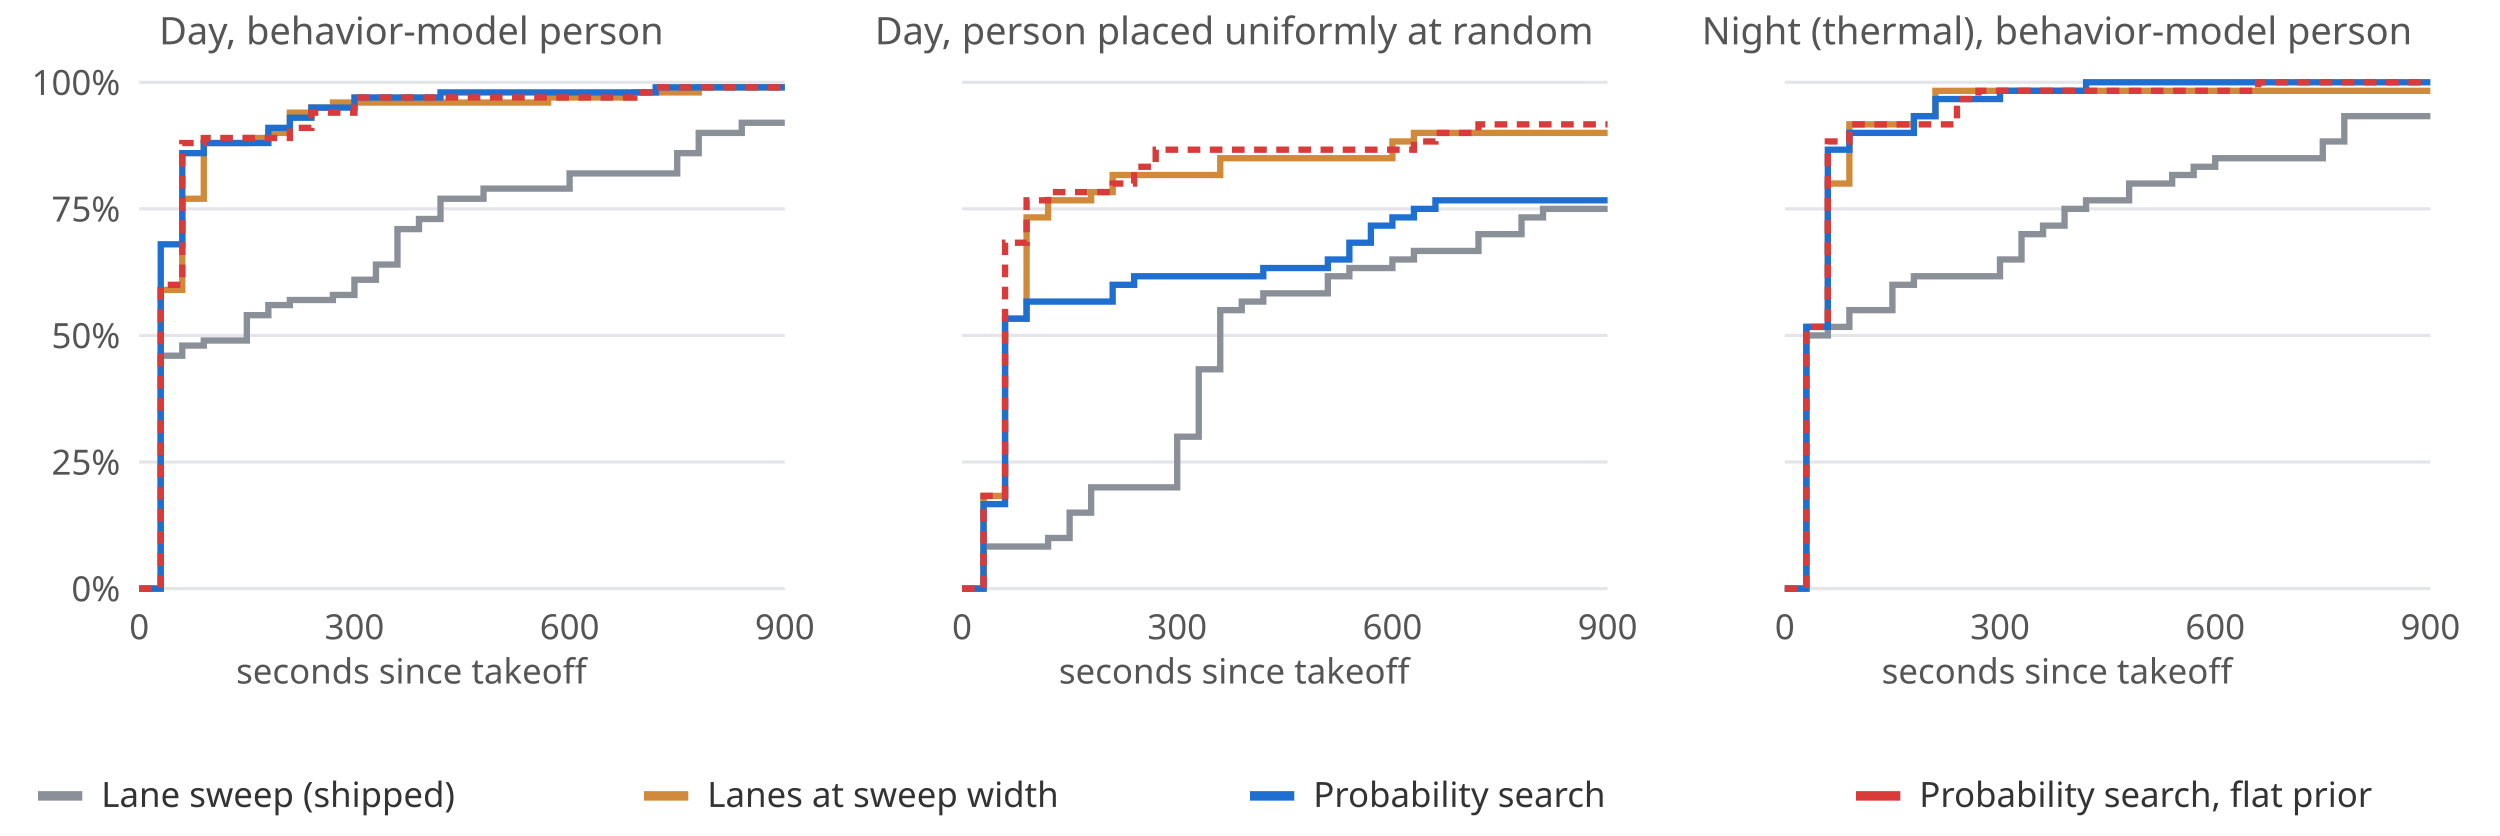
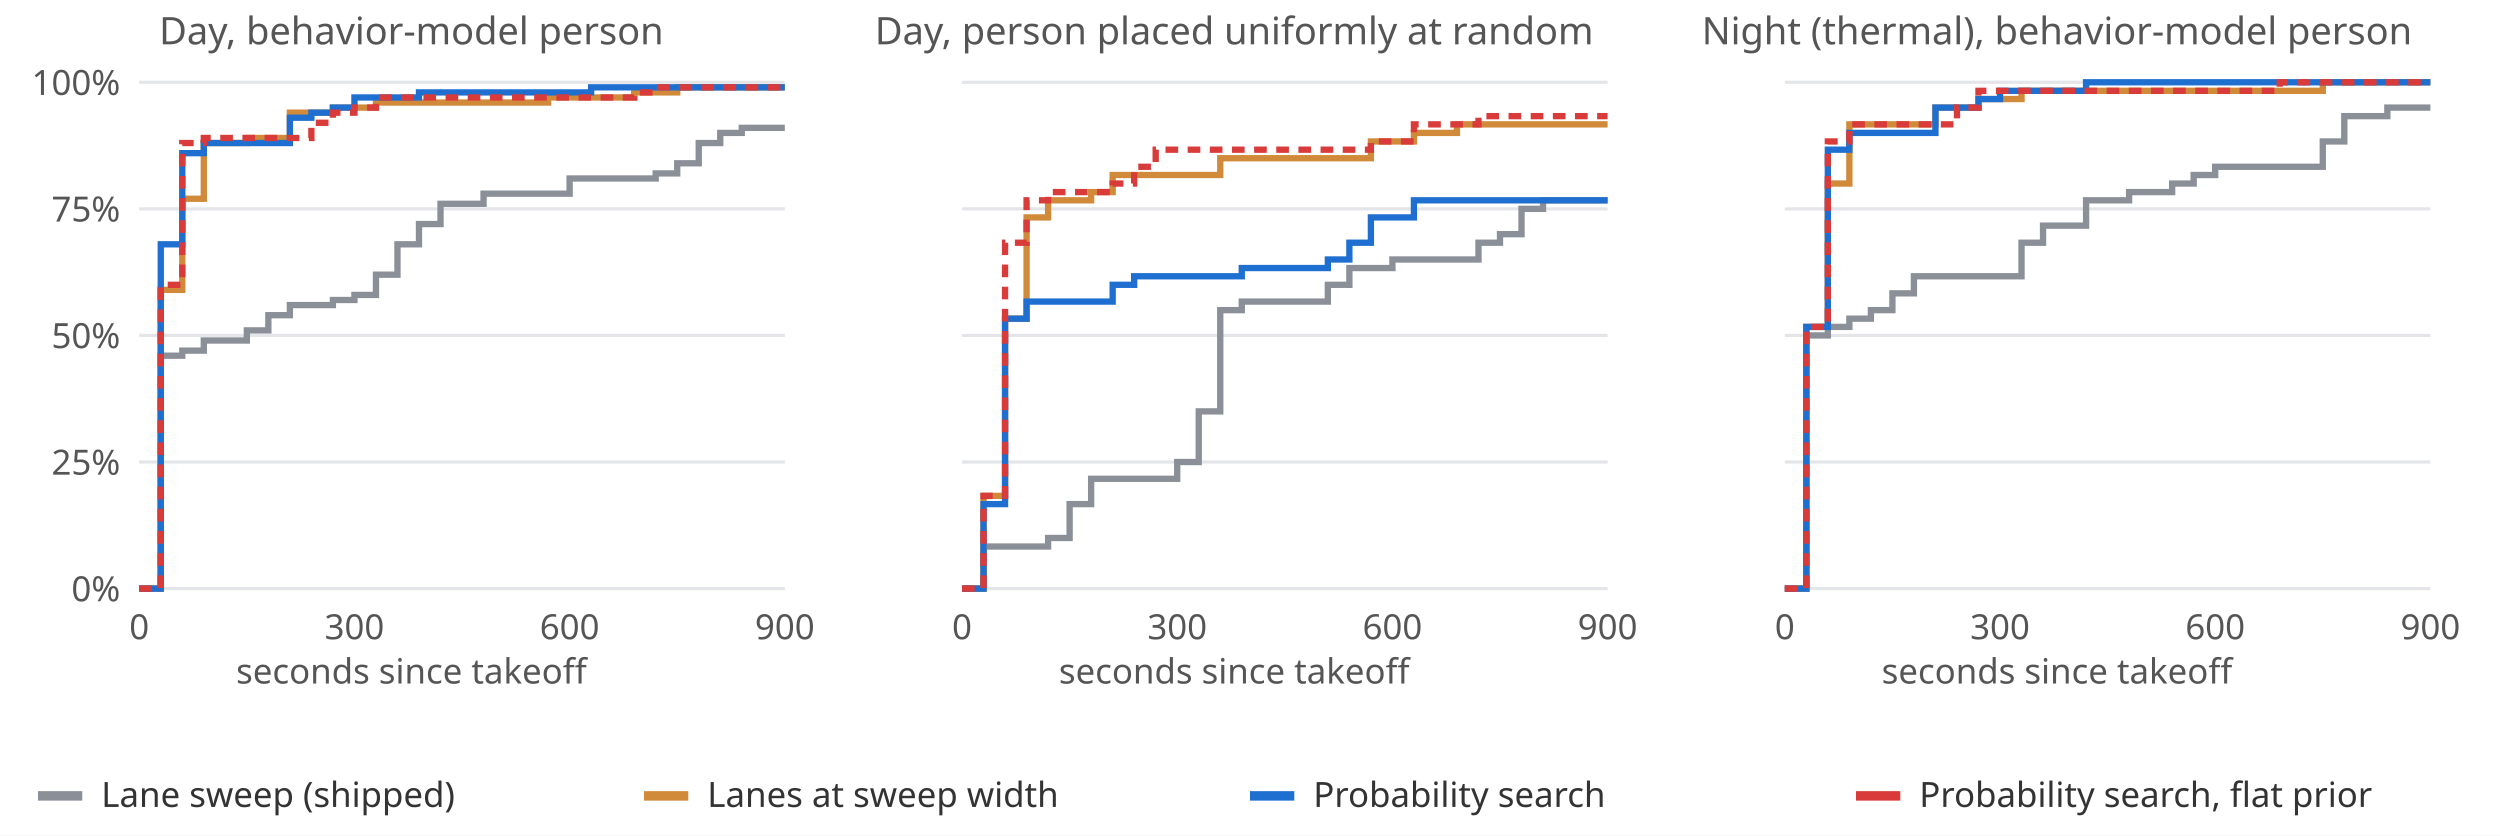
<svg xmlns="http://www.w3.org/2000/svg" viewBox="0 0 790 264" width="790" height="264">
  <rect width="790" height="264" fill="#fff" />
  <text x="130" y="14" font-size="12" text-anchor="middle" fill="#555" font-family="sans-serif">Day, behavior-model person</text>
  <line x1="44" x2="248" y1="186" y2="186" stroke="#e3e5e8" />
  <text x="38" y="190" font-size="11" text-anchor="end" fill="#555" font-family="sans-serif">0%</text>
  <line x1="44" x2="248" y1="146" y2="146" stroke="#e3e5e8" />
  <text x="38" y="150" font-size="11" text-anchor="end" fill="#555" font-family="sans-serif">25%</text>
  <line x1="44" x2="248" y1="106" y2="106" stroke="#e3e5e8" />
  <text x="38" y="110" font-size="11" text-anchor="end" fill="#555" font-family="sans-serif">50%</text>
  <line x1="44" x2="248" y1="66" y2="66" stroke="#e3e5e8" />
  <text x="38" y="70" font-size="11" text-anchor="end" fill="#555" font-family="sans-serif">75%</text>
  <line x1="44" x2="248" y1="26" y2="26" stroke="#e3e5e8" />
  <text x="38" y="30" font-size="11" text-anchor="end" fill="#555" font-family="sans-serif">100%</text>
  <text x="44" y="202" font-size="11" text-anchor="middle" fill="#555" font-family="sans-serif">0</text>
  <text x="112" y="202" font-size="11" text-anchor="middle" fill="#555" font-family="sans-serif">300</text>
  <text x="180" y="202" font-size="11" text-anchor="middle" fill="#555" font-family="sans-serif">600</text>
  <text x="248" y="202" font-size="11" text-anchor="middle" fill="#555" font-family="sans-serif">900</text>
  <text x="130" y="216" font-size="11" text-anchor="middle" fill="#555" font-family="sans-serif">seconds since takeoff</text>
-   <polyline fill="none" stroke="#8a8f98" stroke-width="2" points="44.0,186.0 50.8,186.0 50.8,112.4 57.6,112.4 57.6,109.2 64.4,109.2 64.4,107.6 71.2,107.6 71.2,107.6 78.0,107.6 78.0,99.6 84.8,99.6 84.8,96.4 91.6,96.4 91.6,94.8 98.4,94.8 98.4,94.8 105.2,94.8 105.2,93.2 112.0,93.2 112.0,88.4 118.8,88.4 118.8,83.6 125.6,83.6 125.6,72.4 132.4,72.4 132.4,69.2 139.2,69.2 139.2,62.8 146.0,62.8 146.0,62.8 152.8,62.8 152.8,59.6 159.6,59.6 159.6,59.6 166.4,59.6 166.4,59.6 173.2,59.6 173.2,59.6 180.0,59.6 180.0,54.8 186.8,54.8 186.8,54.8 193.6,54.8 193.6,54.8 200.4,54.8 200.4,54.8 207.2,54.8 207.2,54.8 214.0,54.8 214.0,48.4 220.8,48.4 220.8,42.0 227.6,42.0 227.6,42.0 234.4,42.0 234.4,38.8 241.2,38.8 241.2,38.8 248.0,38.8 248.0,38.8" />
-   <polyline fill="none" stroke="#d08a3a" stroke-width="2" points="44.0,186.0 50.8,186.0 50.8,91.6 57.6,91.6 57.6,62.8 64.4,62.8 64.4,45.2 71.2,45.2 71.2,45.2 78.0,45.2 78.0,43.6 84.8,43.6 84.8,42.0 91.6,42.0 91.6,35.6 98.4,35.6 98.4,34.0 105.2,34.0 105.2,32.4 112.0,32.4 112.0,32.4 118.8,32.4 118.8,32.4 125.6,32.4 125.6,32.4 132.4,32.4 132.4,32.4 139.2,32.4 139.2,32.4 146.0,32.4 146.0,32.4 152.8,32.4 152.8,32.4 159.6,32.4 159.6,32.4 166.4,32.4 166.4,32.4 173.2,32.4 173.2,30.8 180.0,30.8 180.0,30.8 186.8,30.8 186.8,30.8 193.6,30.8 193.6,30.8 200.4,30.8 200.4,29.2 207.2,29.2 207.2,29.2 214.0,29.2 214.0,29.2 220.8,29.2 220.8,27.6 227.6,27.6 227.6,27.6 234.4,27.6 234.4,27.6 241.2,27.6 241.2,27.6 248.0,27.6 248.0,27.6" />
-   <polyline fill="none" stroke="#1f6fd1" stroke-width="2" points="44.0,186.0 50.8,186.0 50.8,77.2 57.6,77.2 57.6,48.4 64.4,48.4 64.4,45.2 71.2,45.2 71.2,45.2 78.0,45.2 78.0,45.2 84.8,45.2 84.8,40.4 91.6,40.4 91.6,37.2 98.4,37.2 98.4,34.0 105.2,34.0 105.2,34.0 112.0,34.0 112.0,30.8 118.8,30.8 118.8,30.8 125.6,30.8 125.6,30.8 132.4,30.8 132.4,30.8 139.2,30.8 139.2,29.2 146.0,29.2 146.0,29.2 152.8,29.2 152.8,29.2 159.6,29.2 159.6,29.2 166.4,29.2 166.4,29.2 173.2,29.2 173.2,29.2 180.0,29.2 180.0,29.2 186.8,29.2 186.8,29.2 193.6,29.2 193.6,29.2 200.4,29.2 200.4,29.2 207.2,29.2 207.2,27.6 214.0,27.6 214.0,27.6 220.8,27.6 220.8,27.6 227.6,27.6 227.6,27.6 234.4,27.6 234.4,27.6 241.2,27.6 241.2,27.6 248.0,27.6 248.0,27.6" />
-   <polyline fill="none" stroke="#d93a3a" stroke-width="2" stroke-dasharray="4 3" points="44.0,186.0 50.8,186.0 50.8,90.0 57.6,90.0 57.6,45.2 64.4,45.2 64.4,43.6 71.2,43.6 71.2,43.6 78.0,43.6 78.0,43.6 84.8,43.6 84.8,43.6 91.6,43.6 91.6,40.4 98.4,40.4 98.4,35.6 105.2,35.6 105.2,35.6 112.0,35.6 112.0,30.8 118.8,30.8 118.8,30.8 125.6,30.8 125.6,30.8 132.4,30.8 132.4,30.8 139.2,30.8 139.2,30.8 146.0,30.8 146.0,30.8 152.8,30.8 152.8,30.8 159.6,30.8 159.6,30.8 166.4,30.8 166.4,30.8 173.2,30.8 173.2,30.8 180.0,30.8 180.0,30.8 186.8,30.8 186.8,30.8 193.6,30.8 193.6,30.8 200.4,30.8 200.4,29.2 207.2,29.2 207.2,27.6 214.0,27.6 214.0,27.6 220.8,27.6 220.8,27.6 227.6,27.6 227.6,27.6 234.4,27.6 234.4,27.6 241.2,27.6 241.2,27.6 248.0,27.6 248.0,27.6" />
+   <polyline fill="none" stroke="#8a8f98" stroke-width="2" points="44.0,186.0 50.8,186.0 50.8,112.4 57.6,112.4 57.6,110.8 64.4,110.8 64.4,107.6 71.2,107.6 71.2,107.6 78.0,107.6 78.0,104.4 84.8,104.4 84.8,99.6 91.6,99.6 91.6,96.4 98.4,96.4 98.4,96.4 105.2,96.4 105.2,94.8 112.0,94.8 112.0,93.2 118.8,93.2 118.8,86.8 125.6,86.8 125.6,77.2 132.4,77.2 132.4,70.8 139.2,70.8 139.2,64.4 146.0,64.4 146.0,64.4 152.8,64.4 152.8,61.2 159.6,61.2 159.6,61.2 166.4,61.2 166.4,61.2 173.2,61.2 173.2,61.2 180.0,61.2 180.0,56.4 186.8,56.4 186.8,56.4 193.6,56.4 193.6,56.4 200.4,56.4 200.4,56.4 207.2,56.4 207.2,54.8 214.0,54.8 214.0,51.6 220.8,51.6 220.8,45.2 227.6,45.2 227.6,42.0 234.4,42.0 234.4,40.4 241.2,40.4 241.2,40.4 248.0,40.4 248.0,40.4" />
+   <polyline fill="none" stroke="#d08a3a" stroke-width="2" points="44.0,186.0 50.8,186.0 50.8,91.6 57.6,91.6 57.6,62.8 64.4,62.8 64.4,45.2 71.2,45.2 71.2,45.2 78.0,45.2 78.0,43.6 84.8,43.6 84.8,43.6 91.6,43.6 91.6,35.6 98.4,35.6 98.4,35.6 105.2,35.6 105.2,34.0 112.0,34.0 112.0,34.0 118.8,34.0 118.8,32.4 125.6,32.4 125.6,32.4 132.4,32.4 132.4,32.4 139.2,32.4 139.2,32.4 146.0,32.4 146.0,32.4 152.8,32.4 152.8,32.4 159.6,32.4 159.6,32.4 166.4,32.4 166.4,32.4 173.2,32.4 173.2,30.8 180.0,30.8 180.0,30.8 186.8,30.8 186.8,30.8 193.6,30.8 193.6,30.8 200.4,30.8 200.4,29.2 207.2,29.2 207.2,29.2 214.0,29.2 214.0,27.6 220.8,27.6 220.8,27.6 227.6,27.6 227.6,27.6 234.4,27.6 234.4,27.6 241.2,27.6 241.2,27.6 248.0,27.6 248.0,27.6" />
+   <polyline fill="none" stroke="#1f6fd1" stroke-width="2" points="44.0,186.0 50.8,186.0 50.8,77.2 57.6,77.2 57.6,48.4 64.4,48.4 64.4,45.2 71.2,45.2 71.2,45.2 78.0,45.2 78.0,45.2 84.8,45.2 84.8,45.2 91.6,45.2 91.6,37.2 98.4,37.2 98.4,35.6 105.2,35.6 105.2,34.0 112.0,34.0 112.0,30.8 118.8,30.8 118.8,30.8 125.6,30.8 125.6,30.8 132.4,30.8 132.4,29.2 139.2,29.2 139.2,29.2 146.0,29.2 146.0,29.2 152.8,29.2 152.8,29.2 159.6,29.2 159.6,29.2 166.4,29.2 166.4,29.2 173.2,29.2 173.2,29.2 180.0,29.2 180.0,29.2 186.8,29.2 186.8,27.6 193.6,27.6 193.6,27.6 200.4,27.6 200.4,27.6 207.2,27.6 207.2,27.6 214.0,27.6 214.0,27.6 220.8,27.6 220.8,27.6 227.6,27.6 227.6,27.6 234.4,27.6 234.4,27.6 241.2,27.6 241.2,27.6 248.0,27.6 248.0,27.6" />
+   <polyline fill="none" stroke="#d93a3a" stroke-width="2" stroke-dasharray="4 3" points="44.0,186.0 50.8,186.0 50.8,90.0 57.6,90.0 57.6,45.2 64.4,45.2 64.4,43.6 71.2,43.6 71.2,43.6 78.0,43.6 78.0,43.6 84.8,43.6 84.8,43.6 91.6,43.6 91.6,43.6 98.4,43.6 98.4,38.8 105.2,38.8 105.2,35.6 112.0,35.6 112.0,34.0 118.8,34.0 118.8,30.8 125.6,30.8 125.6,30.8 132.4,30.8 132.4,30.8 139.2,30.8 139.2,30.8 146.0,30.8 146.0,30.8 152.8,30.8 152.8,30.8 159.6,30.8 159.6,30.8 166.4,30.8 166.4,30.8 173.2,30.8 173.2,30.8 180.0,30.8 180.0,30.8 186.8,30.8 186.8,30.8 193.6,30.8 193.6,30.8 200.4,30.8 200.4,29.2 207.2,29.2 207.2,27.6 214.0,27.6 214.0,27.6 220.8,27.6 220.8,27.6 227.6,27.6 227.6,27.6 234.4,27.6 234.4,27.6 241.2,27.6 241.2,27.6 248.0,27.6 248.0,27.6" />
  <text x="390" y="14" font-size="12" text-anchor="middle" fill="#555" font-family="sans-serif">Day, person placed uniformly at random</text>
  <line x1="304" x2="508" y1="186" y2="186" stroke="#e3e5e8" />
  <line x1="304" x2="508" y1="146" y2="146" stroke="#e3e5e8" />
  <line x1="304" x2="508" y1="106" y2="106" stroke="#e3e5e8" />
  <line x1="304" x2="508" y1="66" y2="66" stroke="#e3e5e8" />
  <line x1="304" x2="508" y1="26" y2="26" stroke="#e3e5e8" />
  <text x="304" y="202" font-size="11" text-anchor="middle" fill="#555" font-family="sans-serif">0</text>
  <text x="372" y="202" font-size="11" text-anchor="middle" fill="#555" font-family="sans-serif">300</text>
  <text x="440" y="202" font-size="11" text-anchor="middle" fill="#555" font-family="sans-serif">600</text>
  <text x="508" y="202" font-size="11" text-anchor="middle" fill="#555" font-family="sans-serif">900</text>
  <text x="390" y="216" font-size="11" text-anchor="middle" fill="#555" font-family="sans-serif">seconds since takeoff</text>
-   <polyline fill="none" stroke="#8a8f98" stroke-width="2" points="304.0,186.0 310.8,186.0 310.8,172.7 317.6,172.7 317.6,172.7 324.4,172.7 324.4,172.7 331.2,172.7 331.2,170.0 338.0,170.0 338.0,162.0 344.8,162.0 344.8,154.0 351.6,154.0 351.6,154.0 358.4,154.0 358.4,154.0 365.2,154.0 365.2,154.0 372.0,154.0 372.0,138.0 378.8,138.0 378.8,116.7 385.6,116.7 385.6,98.0 392.4,98.0 392.4,95.3 399.2,95.3 399.2,92.7 406.0,92.7 406.0,92.7 412.8,92.7 412.8,92.7 419.6,92.7 419.6,87.3 426.4,87.3 426.4,84.7 433.2,84.7 433.2,84.7 440.0,84.7 440.0,82.0 446.8,82.0 446.8,79.3 453.6,79.3 453.6,79.3 460.4,79.3 460.4,79.3 467.2,79.3 467.2,74.0 474.0,74.0 474.0,74.0 480.8,74.0 480.8,68.7 487.6,68.7 487.6,66.0 494.4,66.0 494.4,66.0 501.2,66.0 501.2,66.0 508.0,66.0 508.0,66.0" />
-   <polyline fill="none" stroke="#d08a3a" stroke-width="2" points="304.0,186.0 310.8,186.0 310.8,156.7 317.6,156.7 317.6,100.7 324.4,100.7 324.4,68.7 331.2,68.7 331.2,63.3 338.0,63.3 338.0,63.3 344.8,63.3 344.8,60.7 351.6,60.7 351.6,55.3 358.4,55.3 358.4,55.3 365.2,55.3 365.2,55.3 372.0,55.3 372.0,55.3 378.8,55.3 378.8,55.3 385.6,55.3 385.6,50.0 392.4,50.0 392.4,50.0 399.2,50.0 399.2,50.0 406.0,50.0 406.0,50.0 412.8,50.0 412.8,50.0 419.6,50.0 419.6,50.0 426.4,50.0 426.4,50.0 433.2,50.0 433.2,50.0 440.0,50.0 440.0,44.7 446.8,44.7 446.8,42.0 453.6,42.0 453.6,42.0 460.4,42.0 460.4,42.0 467.2,42.0 467.2,42.0 474.0,42.0 474.0,42.0 480.8,42.0 480.8,42.0 487.6,42.0 487.6,42.0 494.4,42.0 494.4,42.0 501.2,42.0 501.2,42.0 508.0,42.0 508.0,42.0" />
-   <polyline fill="none" stroke="#1f6fd1" stroke-width="2" points="304.0,186.0 310.8,186.0 310.8,159.3 317.6,159.3 317.6,100.7 324.4,100.7 324.4,95.3 331.2,95.3 331.2,95.3 338.0,95.3 338.0,95.3 344.8,95.3 344.8,95.3 351.6,95.3 351.6,90.0 358.4,90.0 358.4,87.3 365.2,87.3 365.2,87.3 372.0,87.3 372.0,87.3 378.8,87.3 378.8,87.3 385.6,87.3 385.6,87.3 392.4,87.3 392.4,87.3 399.2,87.3 399.2,84.7 406.0,84.7 406.0,84.7 412.8,84.7 412.8,84.7 419.6,84.7 419.6,82.0 426.4,82.0 426.4,76.7 433.2,76.7 433.2,71.3 440.0,71.3 440.0,68.7 446.8,68.7 446.8,66.0 453.6,66.0 453.6,63.3 460.4,63.3 460.4,63.3 467.2,63.3 467.2,63.3 474.0,63.3 474.0,63.3 480.8,63.3 480.8,63.3 487.6,63.3 487.6,63.3 494.4,63.3 494.4,63.3 501.2,63.3 501.2,63.3 508.0,63.3 508.0,63.3" />
-   <polyline fill="none" stroke="#d93a3a" stroke-width="2" stroke-dasharray="4 3" points="304.0,186.0 310.8,186.0 310.8,156.7 317.6,156.7 317.6,76.7 324.4,76.7 324.4,63.3 331.2,63.3 331.2,60.7 338.0,60.7 338.0,60.7 344.8,60.7 344.8,60.7 351.6,60.7 351.6,58.0 358.4,58.0 358.4,52.7 365.2,52.7 365.2,47.3 372.0,47.3 372.0,47.3 378.8,47.3 378.8,47.3 385.6,47.3 385.6,47.3 392.4,47.3 392.4,47.3 399.2,47.3 399.2,47.3 406.0,47.3 406.0,47.3 412.8,47.3 412.8,47.3 419.6,47.3 419.6,47.3 426.4,47.3 426.4,47.3 433.2,47.3 433.2,47.3 440.0,47.3 440.0,47.3 446.8,47.3 446.8,44.7 453.6,44.7 453.6,42.0 460.4,42.0 460.4,42.0 467.2,42.0 467.2,39.3 474.0,39.3 474.0,39.3 480.8,39.3 480.8,39.3 487.6,39.3 487.6,39.3 494.4,39.3 494.4,39.3 501.2,39.3 501.2,39.3 508.0,39.3 508.0,39.3" />
+   <polyline fill="none" stroke="#8a8f98" stroke-width="2" points="304.0,186.0 310.8,186.0 310.8,172.7 317.6,172.7 317.6,172.7 324.4,172.7 324.4,172.7 331.2,172.7 331.2,170.0 338.0,170.0 338.0,159.3 344.8,159.3 344.8,151.3 351.6,151.3 351.6,151.3 358.4,151.3 358.4,151.3 365.2,151.3 365.2,151.3 372.0,151.3 372.0,146.0 378.8,146.0 378.8,130.0 385.6,130.0 385.6,98.0 392.4,98.0 392.4,95.3 399.2,95.3 399.2,95.3 406.0,95.3 406.0,95.3 412.8,95.3 412.8,95.3 419.6,95.3 419.6,90.0 426.4,90.0 426.4,84.7 433.2,84.7 433.2,84.7 440.0,84.7 440.0,82.0 446.8,82.0 446.8,82.0 453.6,82.0 453.6,82.0 460.4,82.0 460.4,82.0 467.2,82.0 467.2,76.7 474.0,76.7 474.0,74.0 480.8,74.0 480.8,66.0 487.6,66.0 487.6,63.3 494.4,63.3 494.4,63.3 501.2,63.3 501.2,63.3 508.0,63.3 508.0,63.3" />
+   <polyline fill="none" stroke="#d08a3a" stroke-width="2" points="304.0,186.0 310.8,186.0 310.8,156.7 317.6,156.7 317.6,100.7 324.4,100.7 324.4,68.7 331.2,68.7 331.2,63.3 338.0,63.3 338.0,63.3 344.8,63.3 344.8,60.7 351.6,60.7 351.6,55.3 358.4,55.3 358.4,55.3 365.2,55.3 365.2,55.3 372.0,55.3 372.0,55.3 378.8,55.3 378.8,55.3 385.6,55.3 385.6,50.0 392.4,50.0 392.4,50.0 399.2,50.0 399.2,50.0 406.0,50.0 406.0,50.0 412.8,50.0 412.8,50.0 419.6,50.0 419.6,50.0 426.4,50.0 426.4,50.0 433.2,50.0 433.2,44.7 440.0,44.7 440.0,44.7 446.8,44.7 446.8,42.0 453.6,42.0 453.6,42.0 460.4,42.0 460.4,39.3 467.2,39.3 467.2,39.3 474.0,39.3 474.0,39.3 480.8,39.3 480.8,39.3 487.6,39.3 487.6,39.3 494.4,39.3 494.4,39.3 501.2,39.3 501.2,39.3 508.0,39.3 508.0,39.3" />
+   <polyline fill="none" stroke="#1f6fd1" stroke-width="2" points="304.0,186.0 310.8,186.0 310.8,159.3 317.6,159.3 317.6,100.7 324.4,100.7 324.4,95.3 331.2,95.3 331.2,95.3 338.0,95.3 338.0,95.3 344.8,95.3 344.8,95.3 351.6,95.3 351.6,90.0 358.4,90.0 358.4,87.3 365.2,87.3 365.2,87.3 372.0,87.3 372.0,87.3 378.8,87.3 378.8,87.3 385.6,87.3 385.6,87.3 392.4,87.3 392.4,84.7 399.2,84.7 399.2,84.7 406.0,84.7 406.0,84.7 412.8,84.7 412.8,84.7 419.6,84.7 419.6,82.0 426.4,82.0 426.4,76.7 433.2,76.7 433.2,68.7 440.0,68.7 440.0,68.7 446.8,68.7 446.8,63.3 453.6,63.3 453.6,63.3 460.4,63.3 460.4,63.3 467.2,63.3 467.2,63.3 474.0,63.3 474.0,63.3 480.8,63.3 480.8,63.3 487.6,63.3 487.6,63.3 494.4,63.3 494.4,63.3 501.2,63.3 501.2,63.3 508.0,63.3 508.0,63.3" />
+   <polyline fill="none" stroke="#d93a3a" stroke-width="2" stroke-dasharray="4 3" points="304.0,186.0 310.8,186.0 310.8,156.7 317.6,156.7 317.6,76.7 324.4,76.7 324.4,63.3 331.2,63.3 331.2,60.7 338.0,60.7 338.0,60.7 344.8,60.7 344.8,60.7 351.6,60.7 351.6,58.0 358.4,58.0 358.4,52.7 365.2,52.7 365.2,47.3 372.0,47.3 372.0,47.3 378.8,47.3 378.8,47.3 385.6,47.3 385.6,47.3 392.4,47.3 392.4,47.3 399.2,47.3 399.2,47.3 406.0,47.3 406.0,47.3 412.8,47.3 412.8,47.3 419.6,47.3 419.6,47.3 426.4,47.3 426.4,47.3 433.2,47.3 433.2,44.7 440.0,44.7 440.0,44.7 446.8,44.7 446.8,39.3 453.6,39.3 453.6,39.3 460.4,39.3 460.4,39.3 467.2,39.3 467.2,36.7 474.0,36.7 474.0,36.7 480.8,36.7 480.8,36.7 487.6,36.7 487.6,36.7 494.4,36.7 494.4,36.7 501.2,36.7 501.2,36.7 508.0,36.7 508.0,36.7" />
  <text x="650" y="14" font-size="12" text-anchor="middle" fill="#555" font-family="sans-serif">Night (thermal), behavior-model person</text>
  <line x1="564" x2="768" y1="186" y2="186" stroke="#e3e5e8" />
  <line x1="564" x2="768" y1="146" y2="146" stroke="#e3e5e8" />
  <line x1="564" x2="768" y1="106" y2="106" stroke="#e3e5e8" />
  <line x1="564" x2="768" y1="66" y2="66" stroke="#e3e5e8" />
  <line x1="564" x2="768" y1="26" y2="26" stroke="#e3e5e8" />
  <text x="564" y="202" font-size="11" text-anchor="middle" fill="#555" font-family="sans-serif">0</text>
  <text x="632" y="202" font-size="11" text-anchor="middle" fill="#555" font-family="sans-serif">300</text>
  <text x="700" y="202" font-size="11" text-anchor="middle" fill="#555" font-family="sans-serif">600</text>
  <text x="768" y="202" font-size="11" text-anchor="middle" fill="#555" font-family="sans-serif">900</text>
  <text x="650" y="216" font-size="11" text-anchor="middle" fill="#555" font-family="sans-serif">seconds since takeoff</text>
-   <polyline fill="none" stroke="#8a8f98" stroke-width="2" points="564.0,186.0 570.8,186.0 570.8,106.0 577.6,106.0 577.6,103.3 584.4,103.3 584.4,98.0 591.2,98.0 591.2,98.0 598.0,98.0 598.0,90.0 604.8,90.0 604.8,87.3 611.6,87.3 611.6,87.3 618.4,87.3 618.4,87.3 625.2,87.3 625.2,87.3 632.0,87.3 632.0,82.0 638.8,82.0 638.8,74.0 645.6,74.0 645.6,71.3 652.4,71.3 652.4,66.0 659.2,66.0 659.2,63.3 666.0,63.3 666.0,63.3 672.8,63.3 672.8,58.0 679.6,58.0 679.6,58.0 686.4,58.0 686.4,55.3 693.2,55.3 693.2,52.7 700.0,52.7 700.0,50.0 706.8,50.0 706.8,50.0 713.6,50.0 713.6,50.0 720.4,50.0 720.4,50.0 727.2,50.0 727.2,50.0 734.0,50.0 734.0,44.7 740.8,44.7 740.8,36.7 747.6,36.7 747.6,36.7 754.4,36.7 754.4,36.7 761.2,36.7 761.2,36.7 768.0,36.7 768.0,36.7" />
-   <polyline fill="none" stroke="#d08a3a" stroke-width="2" points="564.0,186.0 570.8,186.0 570.8,103.3 577.6,103.3 577.6,58.0 584.4,58.0 584.4,39.3 591.2,39.3 591.2,39.3 598.0,39.3 598.0,39.3 604.8,39.3 604.8,36.7 611.6,36.7 611.6,28.7 618.4,28.7 618.4,28.7 625.2,28.7 625.2,28.7 632.0,28.7 632.0,28.7 638.8,28.7 638.8,28.7 645.6,28.7 645.6,28.7 652.4,28.7 652.4,28.7 659.2,28.7 659.2,28.7 666.0,28.7 666.0,28.7 672.8,28.7 672.8,28.7 679.6,28.7 679.6,28.7 686.4,28.7 686.4,28.7 693.2,28.7 693.2,28.7 700.0,28.7 700.0,28.7 706.8,28.7 706.8,28.7 713.6,28.7 713.6,28.7 720.4,28.7 720.4,28.7 727.2,28.7 727.2,28.7 734.0,28.7 734.0,28.7 740.8,28.7 740.8,28.7 747.6,28.7 747.6,28.7 754.4,28.7 754.4,28.7 761.2,28.7 761.2,28.7 768.0,28.7 768.0,28.7" />
-   <polyline fill="none" stroke="#1f6fd1" stroke-width="2" points="564.0,186.0 570.8,186.0 570.8,103.3 577.6,103.3 577.6,47.3 584.4,47.3 584.4,42.0 591.2,42.0 591.2,42.0 598.0,42.0 598.0,42.0 604.8,42.0 604.8,36.7 611.6,36.7 611.6,31.3 618.4,31.3 618.4,31.3 625.2,31.3 625.2,31.3 632.0,31.3 632.0,28.7 638.8,28.7 638.8,28.7 645.6,28.7 645.6,28.7 652.4,28.7 652.4,28.7 659.2,28.7 659.2,26.0 666.0,26.0 666.0,26.0 672.8,26.0 672.8,26.0 679.6,26.0 679.6,26.0 686.4,26.0 686.4,26.0 693.2,26.0 693.2,26.0 700.0,26.0 700.0,26.0 706.8,26.0 706.8,26.0 713.6,26.0 713.6,26.0 720.4,26.0 720.4,26.0 727.2,26.0 727.2,26.0 734.0,26.0 734.0,26.0 740.8,26.0 740.8,26.0 747.6,26.0 747.6,26.0 754.4,26.0 754.4,26.0 761.2,26.0 761.2,26.0 768.0,26.0 768.0,26.0" />
-   <polyline fill="none" stroke="#d93a3a" stroke-width="2" stroke-dasharray="4 3" points="564.0,186.0 570.8,186.0 570.8,103.3 577.6,103.3 577.6,44.7 584.4,44.7 584.4,39.3 591.2,39.3 591.2,39.3 598.0,39.3 598.0,39.3 604.8,39.3 604.8,39.3 611.6,39.3 611.6,39.3 618.4,39.3 618.4,31.3 625.2,31.3 625.2,28.7 632.0,28.7 632.0,28.7 638.8,28.7 638.8,28.7 645.6,28.7 645.6,28.7 652.4,28.7 652.4,28.7 659.2,28.7 659.2,28.7 666.0,28.7 666.0,28.7 672.8,28.7 672.8,28.7 679.6,28.7 679.6,28.7 686.4,28.7 686.4,28.7 693.2,28.7 693.2,28.7 700.0,28.7 700.0,28.7 706.8,28.7 706.8,28.7 713.6,28.7 713.6,26.0 720.4,26.0 720.4,26.0 727.2,26.0 727.2,26.0 734.0,26.0 734.0,26.0 740.8,26.0 740.8,26.0 747.6,26.0 747.6,26.0 754.4,26.0 754.4,26.0 761.2,26.0 761.2,26.0 768.0,26.0 768.0,26.0" />
+   <polyline fill="none" stroke="#8a8f98" stroke-width="2" points="564.0,186.0 570.8,186.0 570.8,106.0 577.6,106.0 577.6,103.3 584.4,103.3 584.4,100.7 591.2,100.7 591.2,98.0 598.0,98.0 598.0,92.7 604.8,92.7 604.8,87.3 611.6,87.3 611.6,87.3 618.4,87.3 618.4,87.3 625.2,87.3 625.2,87.3 632.0,87.3 632.0,87.3 638.8,87.3 638.8,76.7 645.6,76.7 645.6,71.3 652.4,71.3 652.4,71.3 659.2,71.3 659.2,63.3 666.0,63.3 666.0,63.3 672.8,63.3 672.8,60.7 679.6,60.7 679.6,60.7 686.4,60.7 686.4,58.0 693.2,58.0 693.2,55.3 700.0,55.3 700.0,52.7 706.8,52.7 706.8,52.7 713.6,52.7 713.6,52.7 720.4,52.7 720.4,52.7 727.2,52.7 727.2,52.7 734.0,52.7 734.0,44.7 740.8,44.7 740.8,36.7 747.6,36.7 747.6,36.7 754.4,36.7 754.4,34.0 761.2,34.0 761.2,34.0 768.0,34.0 768.0,34.0" />
+   <polyline fill="none" stroke="#d08a3a" stroke-width="2" points="564.0,186.0 570.8,186.0 570.8,103.3 577.6,103.3 577.6,58.0 584.4,58.0 584.4,39.3 591.2,39.3 591.2,39.3 598.0,39.3 598.0,39.3 604.8,39.3 604.8,39.3 611.6,39.3 611.6,34.0 618.4,34.0 618.4,34.0 625.2,34.0 625.2,31.3 632.0,31.3 632.0,31.3 638.8,31.3 638.8,28.7 645.6,28.7 645.6,28.7 652.4,28.7 652.4,28.7 659.2,28.7 659.2,28.7 666.0,28.7 666.0,28.7 672.8,28.7 672.8,28.7 679.6,28.7 679.6,28.7 686.4,28.7 686.4,28.7 693.2,28.7 693.2,28.7 700.0,28.7 700.0,28.7 706.8,28.7 706.8,28.7 713.6,28.7 713.6,28.7 720.4,28.7 720.4,28.7 727.2,28.7 727.2,28.7 734.0,28.7 734.0,26.0 740.8,26.0 740.8,26.0 747.6,26.0 747.6,26.0 754.4,26.0 754.4,26.0 761.2,26.0 761.2,26.0 768.0,26.0 768.0,26.0" />
+   <polyline fill="none" stroke="#1f6fd1" stroke-width="2" points="564.0,186.0 570.8,186.0 570.8,103.3 577.6,103.3 577.6,47.3 584.4,47.3 584.4,42.0 591.2,42.0 591.2,42.0 598.0,42.0 598.0,42.0 604.8,42.0 604.8,42.0 611.6,42.0 611.6,34.0 618.4,34.0 618.4,34.0 625.2,34.0 625.2,31.3 632.0,31.3 632.0,28.7 638.8,28.7 638.8,28.7 645.6,28.7 645.6,28.7 652.4,28.7 652.4,28.7 659.2,28.7 659.2,26.0 666.0,26.0 666.0,26.0 672.8,26.0 672.8,26.0 679.6,26.0 679.6,26.0 686.4,26.0 686.4,26.0 693.2,26.0 693.2,26.0 700.0,26.0 700.0,26.0 706.8,26.0 706.8,26.0 713.6,26.0 713.6,26.0 720.4,26.0 720.4,26.0 727.2,26.0 727.2,26.0 734.0,26.0 734.0,26.0 740.8,26.0 740.8,26.0 747.6,26.0 747.6,26.0 754.4,26.0 754.4,26.0 761.2,26.0 761.2,26.0 768.0,26.0 768.0,26.0" />
+   <polyline fill="none" stroke="#d93a3a" stroke-width="2" stroke-dasharray="4 3" points="564.0,186.0 570.8,186.0 570.8,103.3 577.6,103.3 577.6,44.7 584.4,44.7 584.4,39.3 591.2,39.3 591.2,39.3 598.0,39.3 598.0,39.3 604.8,39.3 604.8,39.3 611.6,39.3 611.6,39.3 618.4,39.3 618.4,34.0 625.2,34.0 625.2,28.7 632.0,28.7 632.0,28.7 638.8,28.7 638.8,28.7 645.6,28.7 645.6,28.7 652.4,28.7 652.4,28.7 659.2,28.7 659.2,28.7 666.0,28.7 666.0,28.7 672.8,28.7 672.8,28.7 679.6,28.7 679.6,28.7 686.4,28.7 686.4,28.7 693.2,28.7 693.2,28.7 700.0,28.7 700.0,28.7 706.8,28.7 706.8,28.7 713.6,28.7 713.6,28.7 720.4,28.7 720.4,26.0 727.2,26.0 727.2,26.0 734.0,26.0 734.0,26.0 740.8,26.0 740.8,26.0 747.6,26.0 747.6,26.0 754.4,26.0 754.4,26.0 761.2,26.0 761.2,26.0 768.0,26.0 768.0,26.0" />
  <rect x="12" y="250" width="14" height="3" fill="#8a8f98" />
  <text x="32" y="255" font-size="11" fill="#333" font-family="sans-serif">Lane sweep (shipped)</text>
  <rect x="203.5" y="250" width="14" height="3" fill="#d08a3a" />
  <text x="223.5" y="255" font-size="11" fill="#333" font-family="sans-serif">Lanes at sweep width</text>
  <rect x="395" y="250" width="14" height="3" fill="#1f6fd1" />
  <text x="415" y="255" font-size="11" fill="#333" font-family="sans-serif">Probability search</text>
  <rect x="586.5" y="250" width="14" height="3" fill="#d93a3a" />
  <text x="606.5" y="255" font-size="11" fill="#333" font-family="sans-serif">Probability search, flat prior</text>
</svg>
